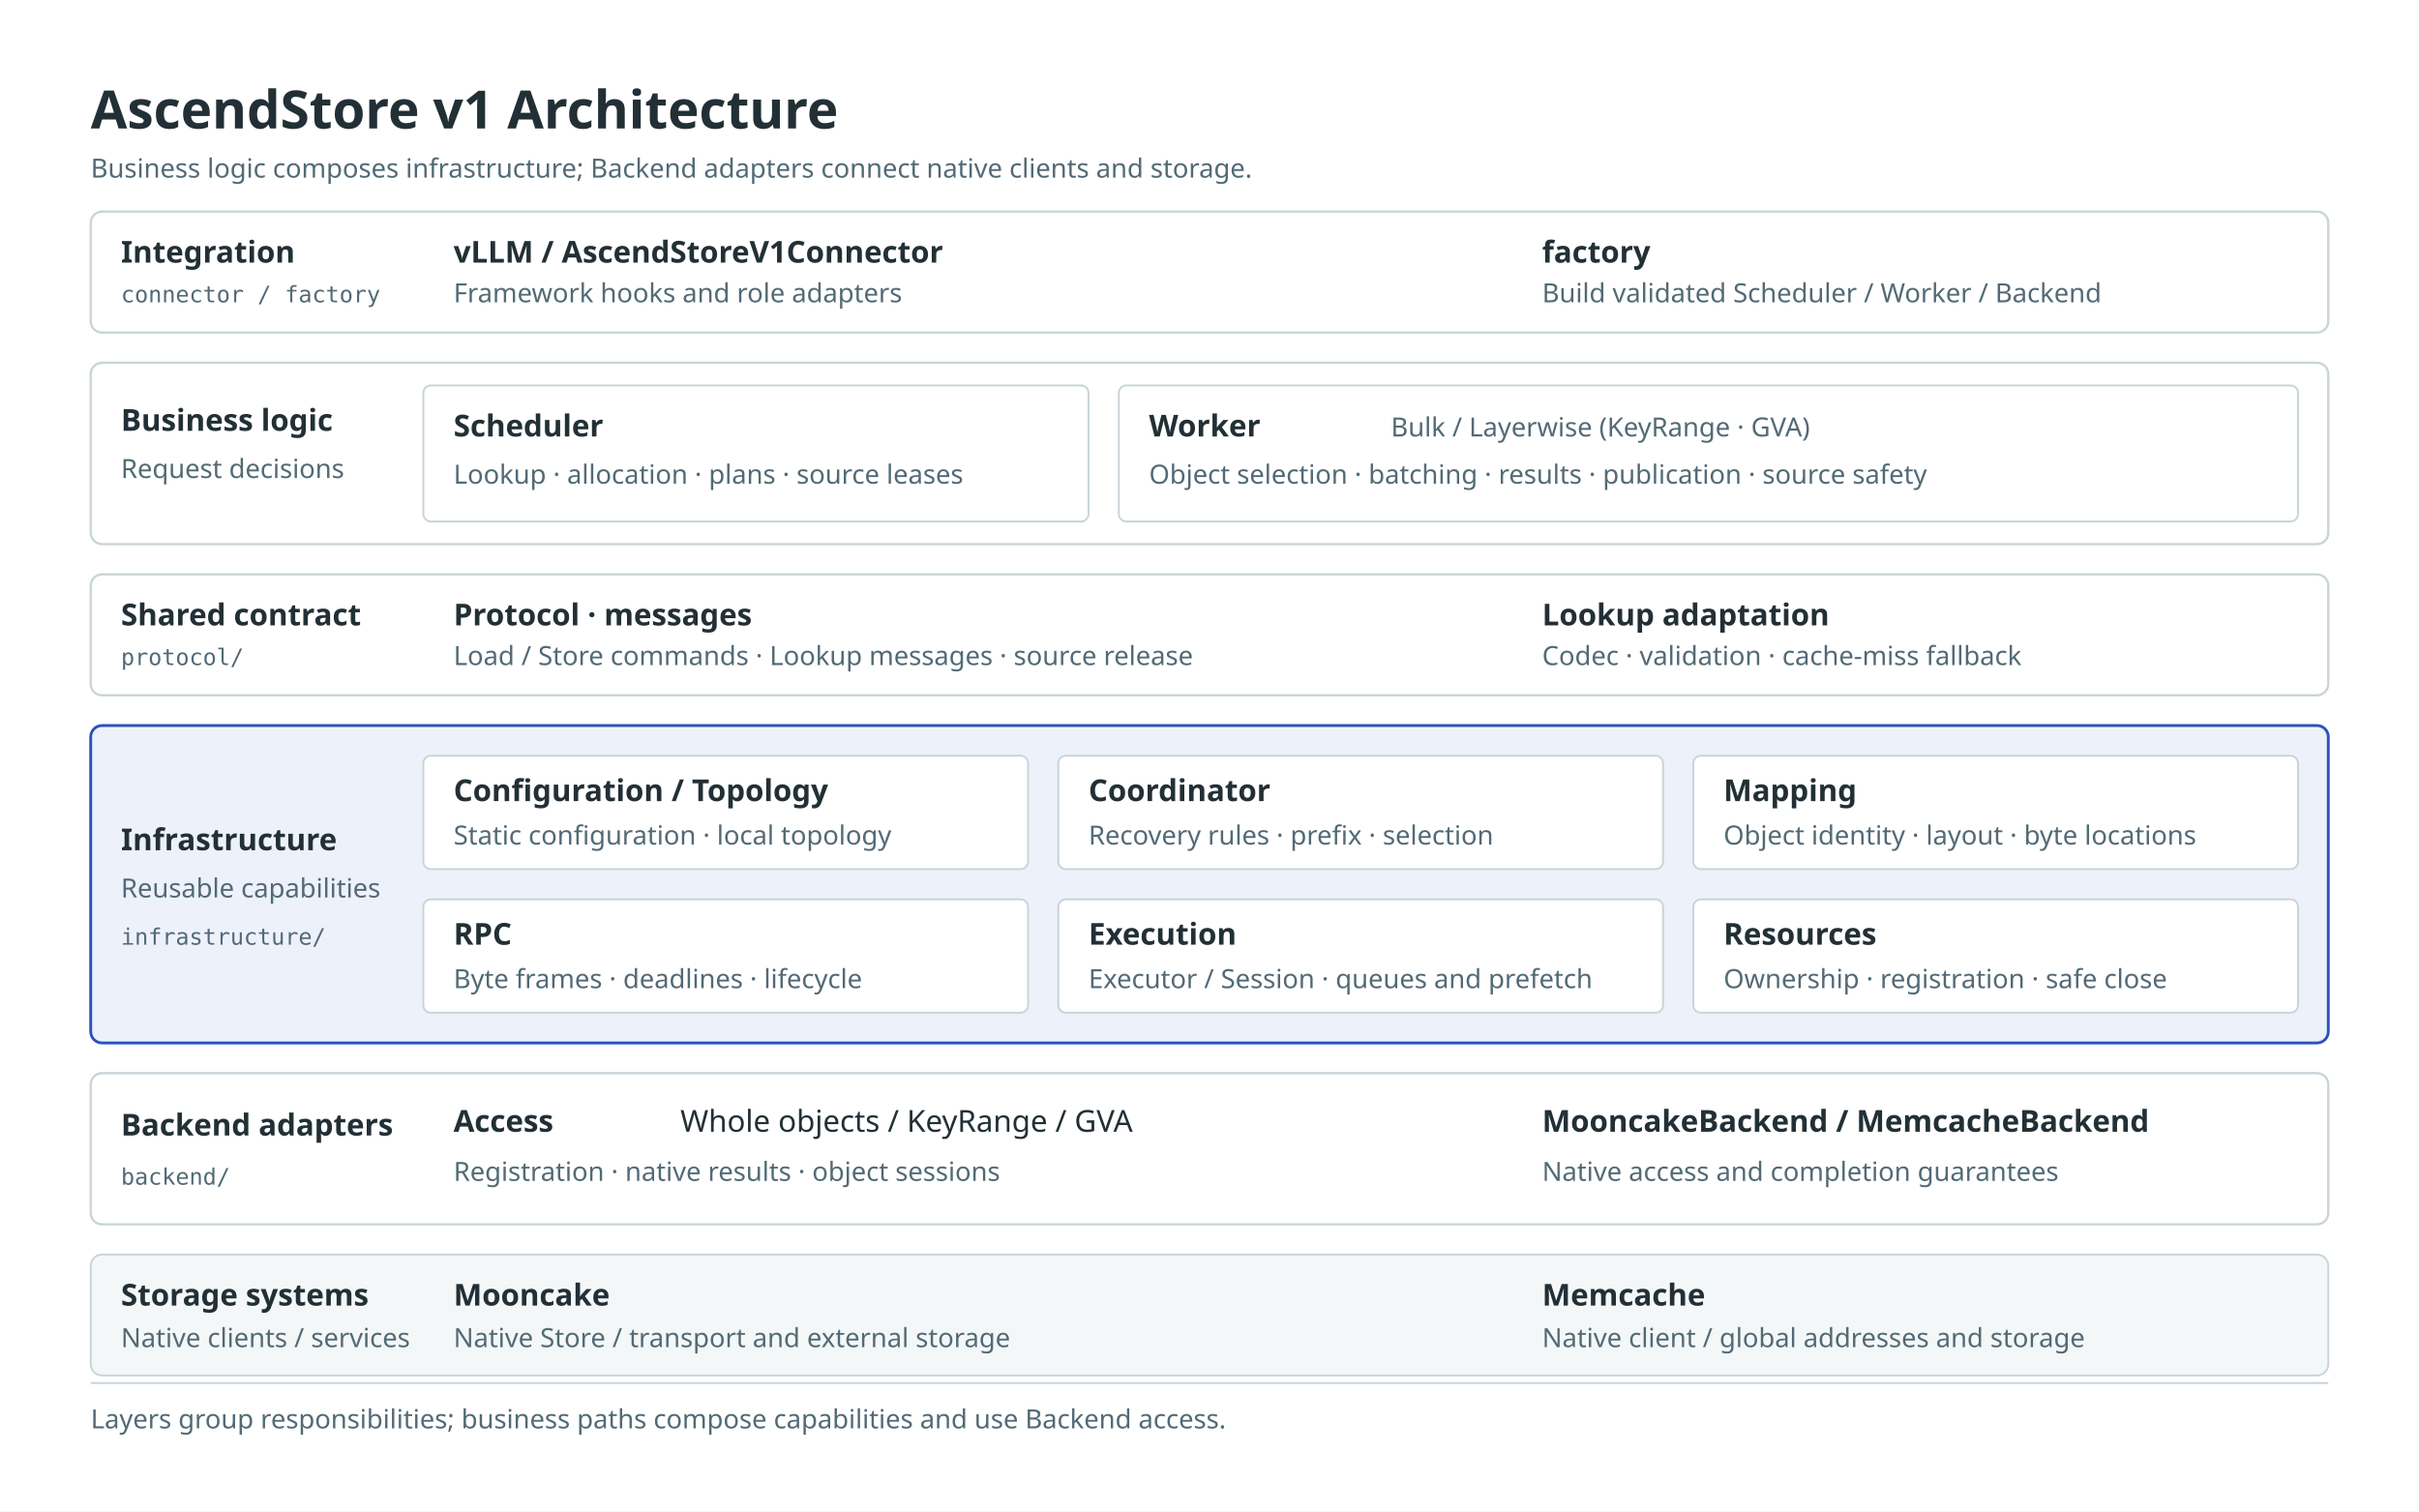
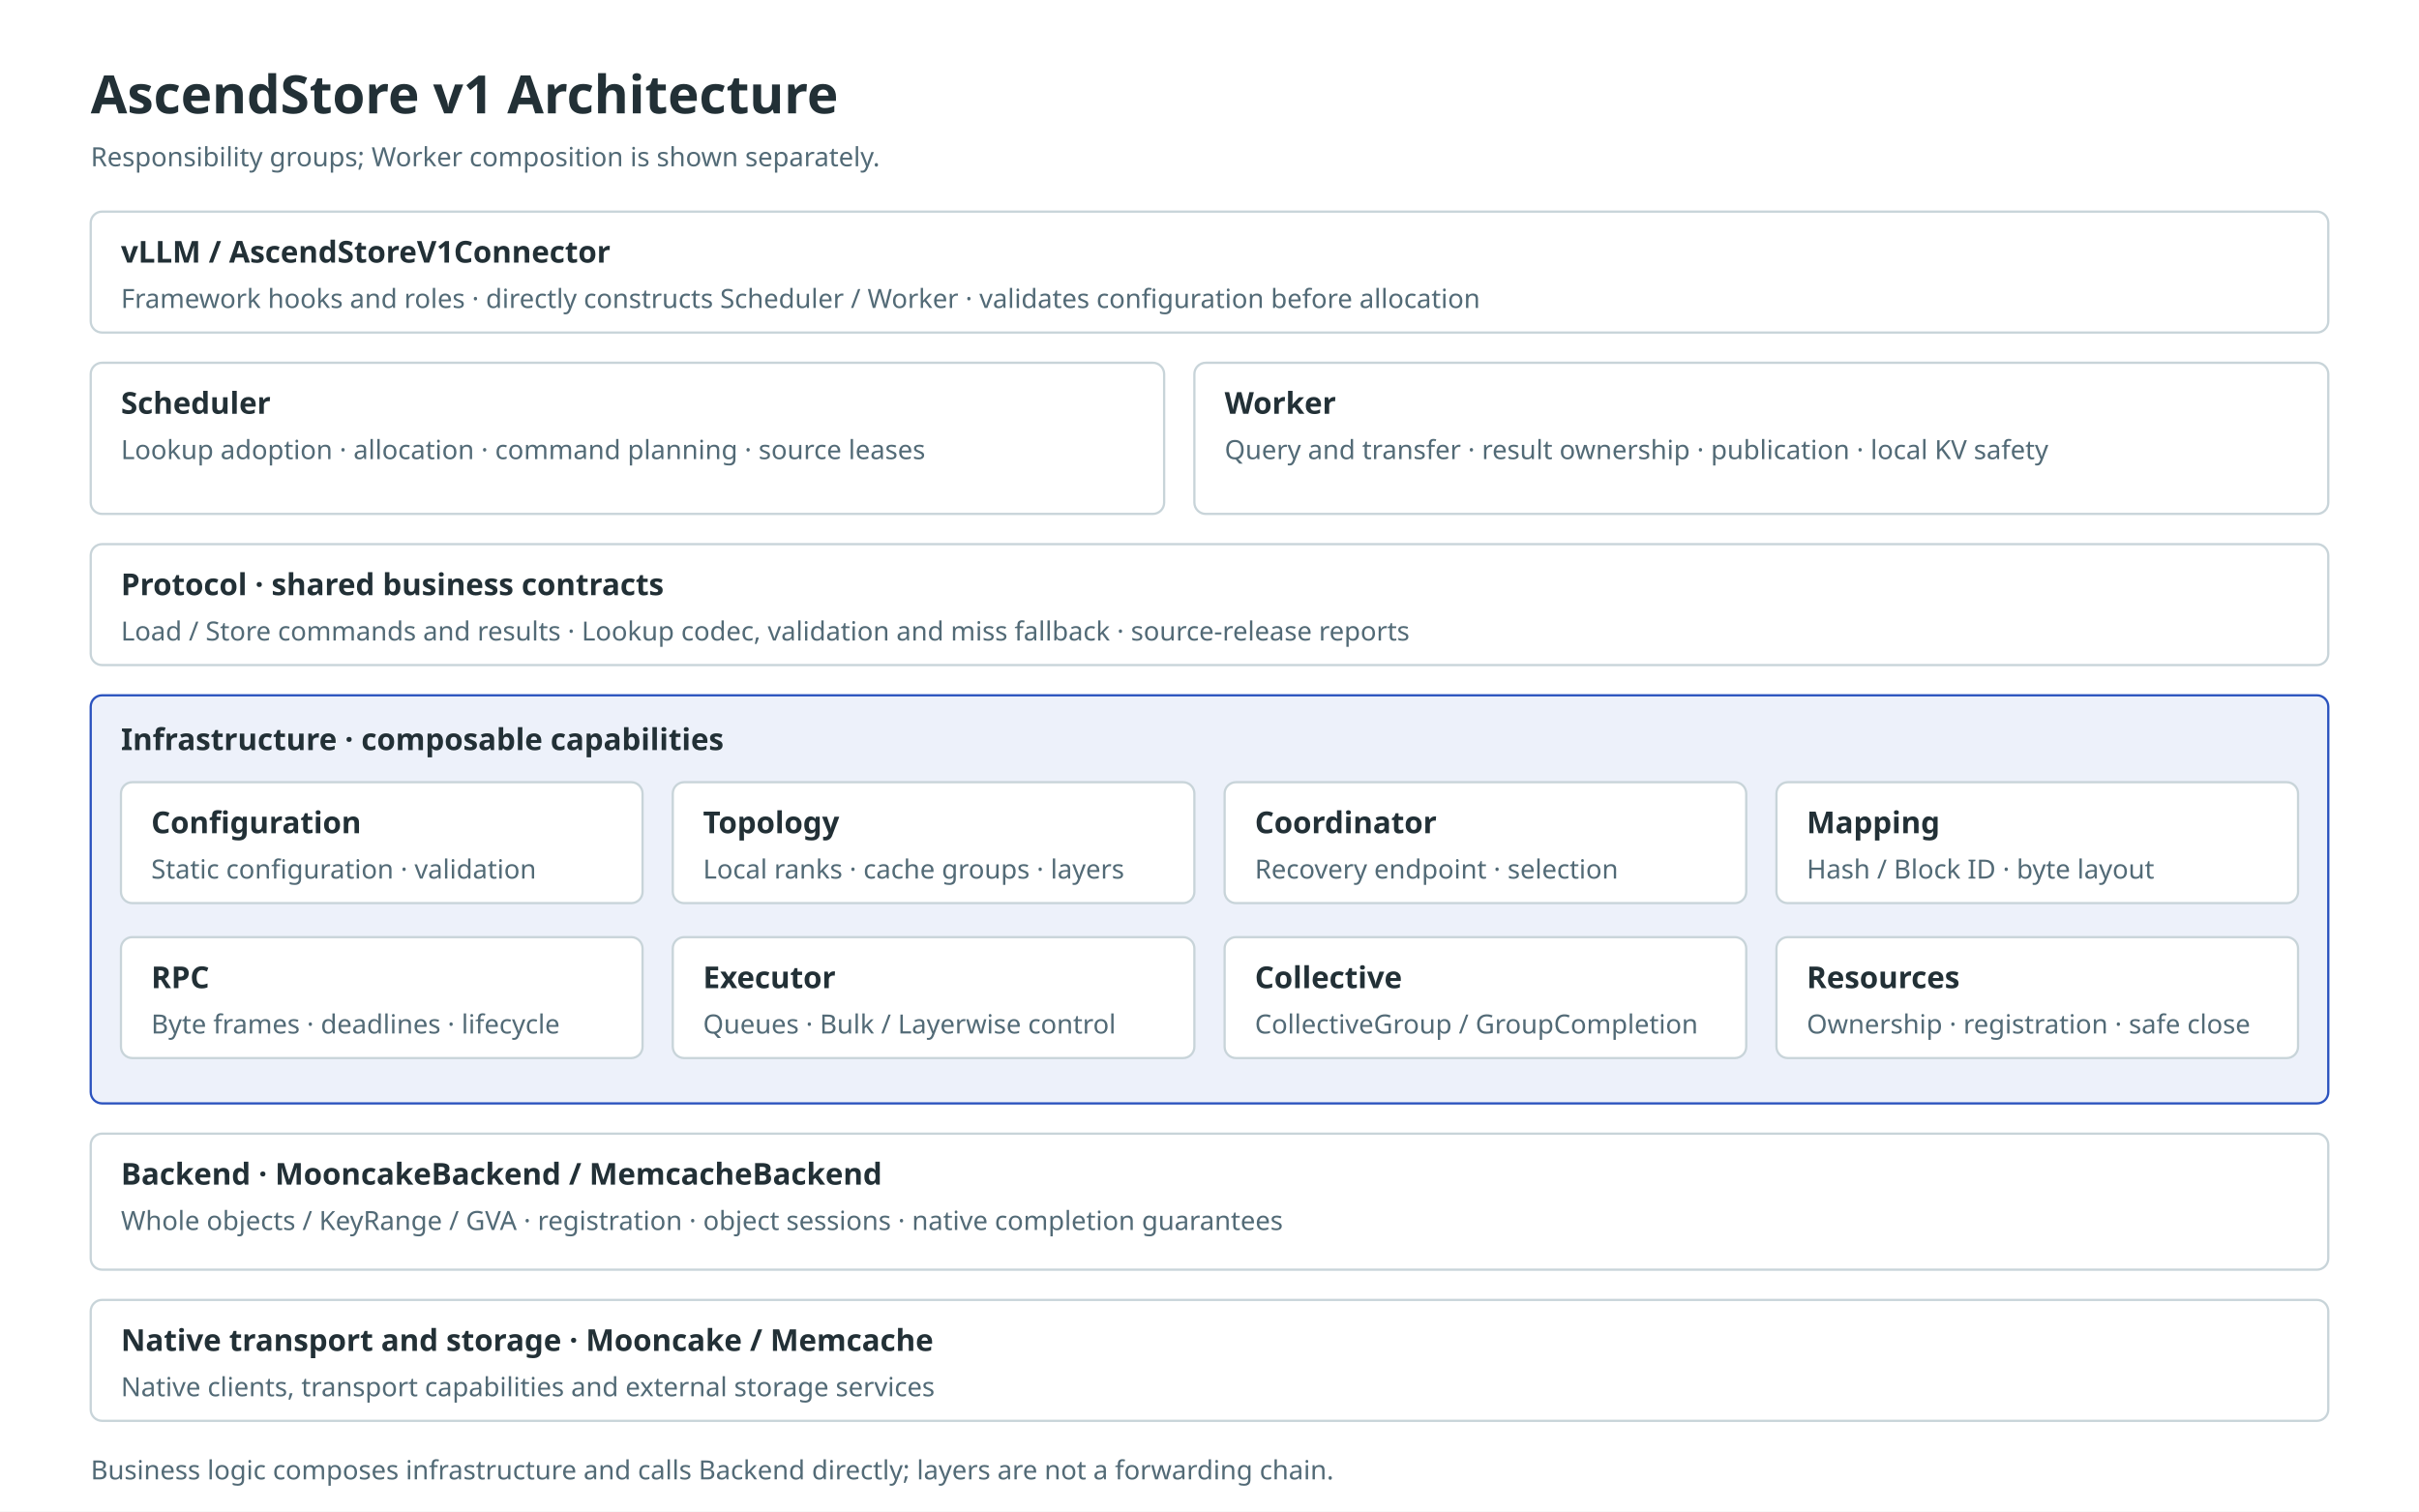
- <svg xmlns="http://www.w3.org/2000/svg" viewBox="0 0 1280 800" role="img" aria-labelledby="architecture-layers-en-title architecture-layers-en-desc">
+ <svg xmlns="http://www.w3.org/2000/svg" viewBox="0 0 1280 800" role="img" aria-labelledby="architecture_layers_en-title architecture_layers_en-desc">
  <defs>
-     <marker id="arrow" markerWidth="8" markerHeight="6" refX="7" refY="3" orient="auto">
+     <marker id="architecture_layers_en-arrow" markerWidth="8" markerHeight="6" refX="7" refY="3" orient="auto">
      <polygon points="0 0,8 3,0 6" fill="#526a76" />
    </marker>
-     <marker id="arrow-accent" markerWidth="8" markerHeight="6" refX="7" refY="3" orient="auto">
+     <marker id="architecture_layers_en-arrow-accent" markerWidth="8" markerHeight="6" refX="7" refY="3" orient="auto">
      <polygon points="0 0,8 3,0 6" fill="#2a52be" />
    </marker>
-     <marker id="arrow-link" markerWidth="8" markerHeight="6" refX="7" refY="3" orient="auto">
+     <marker id="architecture_layers_en-arrow-link" markerWidth="8" markerHeight="6" refX="7" refY="3" orient="auto">
      <polygon points="0 0,8 3,0 6" fill="#2a9cbe" />
    </marker>
-     <style>text{font-family:'Geist',sans-serif;font-size:16px;fill:#223036}.title{font-size:28px;font-weight:600}.name{font-weight:600}.muted{fill:#526a76;font-size:14px}.code{font-family:'Geist Mono',ui-monospace,monospace;font-size:12px;fill:#526a76}.band{fill:#fff;stroke:#c8d4d9;stroke-width:1.2}.module{fill:#fff;stroke:#c8d4d9}</style>
+     <style>text{font-family:'Geist','PingFang SC','Noto Sans SC',sans-serif;font-size:16px;fill:#223036}.title{font-size:28px;font-weight:600}.name{font-weight:600}.muted{fill:#526a76;font-size:14px}.band{fill:#fff;stroke:#c8d4d9;stroke-width:1.2}</style>
  </defs>
  <rect width="1280" height="800" fill="#fff" />
-   <text x="48" y="68" class="title">AscendStore v1 Architecture</text>
-   <text x="48" y="94" class="muted">Business logic composes infrastructure; Backend adapters connect native clients and storage.</text>
-   <g data-node="integration">
-     <rect x="48" y="112" width="1184" height="64" rx="6" class="band" />
-     <text x="64" y="139" class="name">Integration</text>
-     <text x="64" y="160" class="code">connector / factory</text>
-     <text x="240" y="139" class="name">vLLM / AscendStoreV1Connector</text>
-     <text x="240" y="160" class="muted">Framework hooks and role adapters</text>
-     <text x="816" y="139" class="name">factory</text>
-     <text x="816" y="160" class="muted">Build validated Scheduler / Worker / Backend</text>
+   <text x="48" y="60" class="title">AscendStore v1 Architecture</text>
+   <text x="48" y="88" class="muted">Responsibility groups; Worker composition is shown separately.</text>
+   <g data-node="connector">
+     <rect x="48" y="112" width="1184" height="64" rx="6" fill="#fff" stroke="#c8d4d9" stroke-width="1.2" />
+     <text x="64" y="139" class="name">vLLM / AscendStoreV1Connector</text>
+     <text x="64" y="163" class="muted">Framework hooks and roles · directly constructs Scheduler / Worker · validates configuration before allocation</text>
  </g>
-   <rect x="48" y="192" width="1184" height="96" rx="6" class="band" />
-   <text x="64" y="228" class="name">Business logic</text>
-   <text x="64" y="253" class="muted">Request decisions</text>
  <g data-node="scheduler">
-     <rect x="224" y="204" width="352" height="72" rx="4" class="module" />
-     <text x="240" y="231" class="name">Scheduler</text>
-     <text x="240" y="256" class="muted">Lookup · allocation · plans · source leases</text>
+     <rect x="48" y="192" width="568" height="80" rx="6" fill="#fff" stroke="#c8d4d9" stroke-width="1.2" />
+     <text x="64" y="219" class="name">Scheduler</text>
+     <text x="64" y="243" class="muted">Lookup adoption · allocation · command planning · source leases</text>
  </g>
  <g data-node="worker">
-     <rect x="592" y="204" width="624" height="72" rx="4" class="module" />
-     <text x="608" y="231" class="name">Worker</text>
-     <text x="736" y="231" class="muted">Bulk / Layerwise (KeyRange · GVA)</text>
-     <text x="608" y="256" class="muted">Object selection · batching · results · publication · source safety</text>
+     <rect x="632" y="192" width="600" height="80" rx="6" fill="#fff" stroke="#c8d4d9" stroke-width="1.2" />
+     <text x="648" y="219" class="name">Worker</text>
+     <text x="648" y="243" class="muted">Query and transfer · result ownership · publication · local KV safety</text>
  </g>
  <g data-node="protocol">
-     <rect x="48" y="304" width="1184" height="64" rx="6" class="band" />
-     <text x="64" y="331" class="name">Shared contract</text>
-     <text x="64" y="352" class="code">protocol/</text>
-     <text x="240" y="331" class="name">Protocol · messages</text>
-     <text x="240" y="352" class="muted">Load / Store commands · Lookup messages · source release</text>
-     <text x="816" y="331" class="name">Lookup adaptation</text>
-     <text x="816" y="352" class="muted">Codec · validation · cache-miss fallback</text>
+     <rect x="48" y="288" width="1184" height="64" rx="6" fill="#fff" stroke="#c8d4d9" stroke-width="1.2" />
+     <text x="64" y="315" class="name">Protocol · shared business contracts</text>
+     <text x="64" y="339" class="muted">Load / Store commands and results · Lookup codec, validation and miss fallback · source-release reports</text>
  </g>
-   <rect x="48" y="384" width="1184" height="168" rx="6" fill="#edf1fa" stroke="#2a52be" stroke-width="1.5" />
-   <text x="64" y="450" class="name">Infrastructure</text>
-   <text x="64" y="475" class="muted">Reusable capabilities</text>
-   <text x="64" y="500" class="code">infrastructure/</text>
+   <rect x="48" y="368" width="1184" height="216" rx="6" fill="#edf1fa" stroke="#2a52be" stroke-width="1.2" />
+   <text x="64" y="397" class="name">Infrastructure · composable capabilities</text>
  <g data-node="configuration">
-     <rect x="224" y="400" width="320" height="60" rx="4" class="module" />
-     <text x="240" y="424" class="name">Configuration / Topology</text>
-     <text x="240" y="447" class="muted">Static configuration · local topology</text>
+     <rect x="64" y="414" width="276" height="64" rx="6" fill="#fff" stroke="#c8d4d9" stroke-width="1.2" />
+     <text x="80" y="441" class="name">Configuration</text>
+     <text x="80" y="465" class="muted">Static configuration · validation</text>
+   </g>
+   <g data-node="topology">
+     <rect x="356" y="414" width="276" height="64" rx="6" fill="#fff" stroke="#c8d4d9" stroke-width="1.2" />
+     <text x="372" y="441" class="name">Topology</text>
+     <text x="372" y="465" class="muted">Local ranks · cache groups · layers</text>
  </g>
  <g data-node="coordinator">
-     <rect x="560" y="400" width="320" height="60" rx="4" class="module" />
-     <text x="576" y="424" class="name">Coordinator</text>
-     <text x="576" y="447" class="muted">Recovery rules · prefix · selection</text>
+     <rect x="648" y="414" width="276" height="64" rx="6" fill="#fff" stroke="#c8d4d9" stroke-width="1.2" />
+     <text x="664" y="441" class="name">Coordinator</text>
+     <text x="664" y="465" class="muted">Recovery endpoint · selection</text>
  </g>
  <g data-node="mapping">
-     <rect x="896" y="400" width="320" height="60" rx="4" class="module" />
-     <text x="912" y="424" class="name">Mapping</text>
-     <text x="912" y="447" class="muted">Object identity · layout · byte locations</text>
+     <rect x="940" y="414" width="276" height="64" rx="6" fill="#fff" stroke="#c8d4d9" stroke-width="1.2" />
+     <text x="956" y="441" class="name">Mapping</text>
+     <text x="956" y="465" class="muted">Hash / Block ID · byte layout</text>
  </g>
  <g data-node="rpc">
-     <rect x="224" y="476" width="320" height="60" rx="4" class="module" />
-     <text x="240" y="500" class="name">RPC</text>
-     <text x="240" y="523" class="muted">Byte frames · deadlines · lifecycle</text>
+     <rect x="64" y="496" width="276" height="64" rx="6" fill="#fff" stroke="#c8d4d9" stroke-width="1.2" />
+     <text x="80" y="523" class="name">RPC</text>
+     <text x="80" y="547" class="muted">Byte frames · deadlines · lifecycle</text>
  </g>
-   <g data-node="execution">
-     <rect x="560" y="476" width="320" height="60" rx="4" class="module" />
-     <text x="576" y="500" class="name">Execution</text>
-     <text x="576" y="523" class="muted">Executor / Session · queues and prefetch</text>
+   <g data-node="executor">
+     <rect x="356" y="496" width="276" height="64" rx="6" fill="#fff" stroke="#c8d4d9" stroke-width="1.2" />
+     <text x="372" y="523" class="name">Executor</text>
+     <text x="372" y="547" class="muted">Queues · Bulk / Layerwise control</text>
+   </g>
+   <g data-node="collective">
+     <rect x="648" y="496" width="276" height="64" rx="6" fill="#fff" stroke="#c8d4d9" stroke-width="1.2" />
+     <text x="664" y="523" class="name">Collective</text>
+     <text x="664" y="547" class="muted">CollectiveGroup / GroupCompletion</text>
  </g>
  <g data-node="resources">
-     <rect x="896" y="476" width="320" height="60" rx="4" class="module" />
-     <text x="912" y="500" class="name">Resources</text>
-     <text x="912" y="523" class="muted">Ownership · registration · safe close</text>
+     <rect x="940" y="496" width="276" height="64" rx="6" fill="#fff" stroke="#c8d4d9" stroke-width="1.2" />
+     <text x="956" y="523" class="name">Resources</text>
+     <text x="956" y="547" class="muted">Ownership · registration · safe close</text>
  </g>
  <g data-node="backend">
-     <rect x="48" y="568" width="1184" height="80" rx="6" class="band" />
-     <text x="64" y="601" class="name">Backend adapters</text>
-     <text x="64" y="627" class="code">backend/</text>
-     <text x="240" y="599" class="name">Access</text>
-     <text x="360" y="599">Whole objects / KeyRange / GVA</text>
-     <text x="240" y="625" class="muted">Registration · native results · object sessions</text>
-     <text x="816" y="599" class="name">MooncakeBackend / MemcacheBackend</text>
-     <text x="816" y="625" class="muted">Native access and completion guarantees</text>
+     <rect x="48" y="600" width="1184" height="72" rx="6" fill="#fff" stroke="#c8d4d9" stroke-width="1.2" />
+     <text x="64" y="627" class="name">Backend · MooncakeBackend / MemcacheBackend</text>
+     <text x="64" y="651" class="muted">Whole objects / KeyRange / GVA · registration · object sessions · native completion guarantees</text>
  </g>
  <g data-node="external">
-     <rect x="48" y="664" width="1184" height="64" rx="6" fill="#f4f7f7" stroke="#c8d4d9" />
-     <text x="64" y="691" class="name">Storage systems</text>
-     <text x="64" y="713" class="muted">Native clients / services</text>
-     <text x="240" y="691" class="name">Mooncake</text>
-     <text x="240" y="713" class="muted">Native Store / transport and external storage</text>
-     <text x="816" y="691" class="name">Memcache</text>
-     <text x="816" y="713" class="muted">Native client / global addresses and storage</text>
+     <rect x="48" y="688" width="1184" height="64" rx="6" fill="#fff" stroke="#c8d4d9" stroke-width="1.2" />
+     <text x="64" y="715" class="name">Native transport and storage · Mooncake / Memcache</text>
+     <text x="64" y="739" class="muted">Native clients, transport capabilities and external storage services</text>
  </g>
-   <line x1="48" y1="732" x2="1232" y2="732" stroke="#c8d4d9" />
-   <text x="48" y="756" class="muted">Layers group responsibilities; business paths compose capabilities and use Backend access.</text>
+   <text x="48" y="783" class="muted">Business logic composes infrastructure and calls Backend directly; layers are not a forwarding chain.</text>
</svg>
